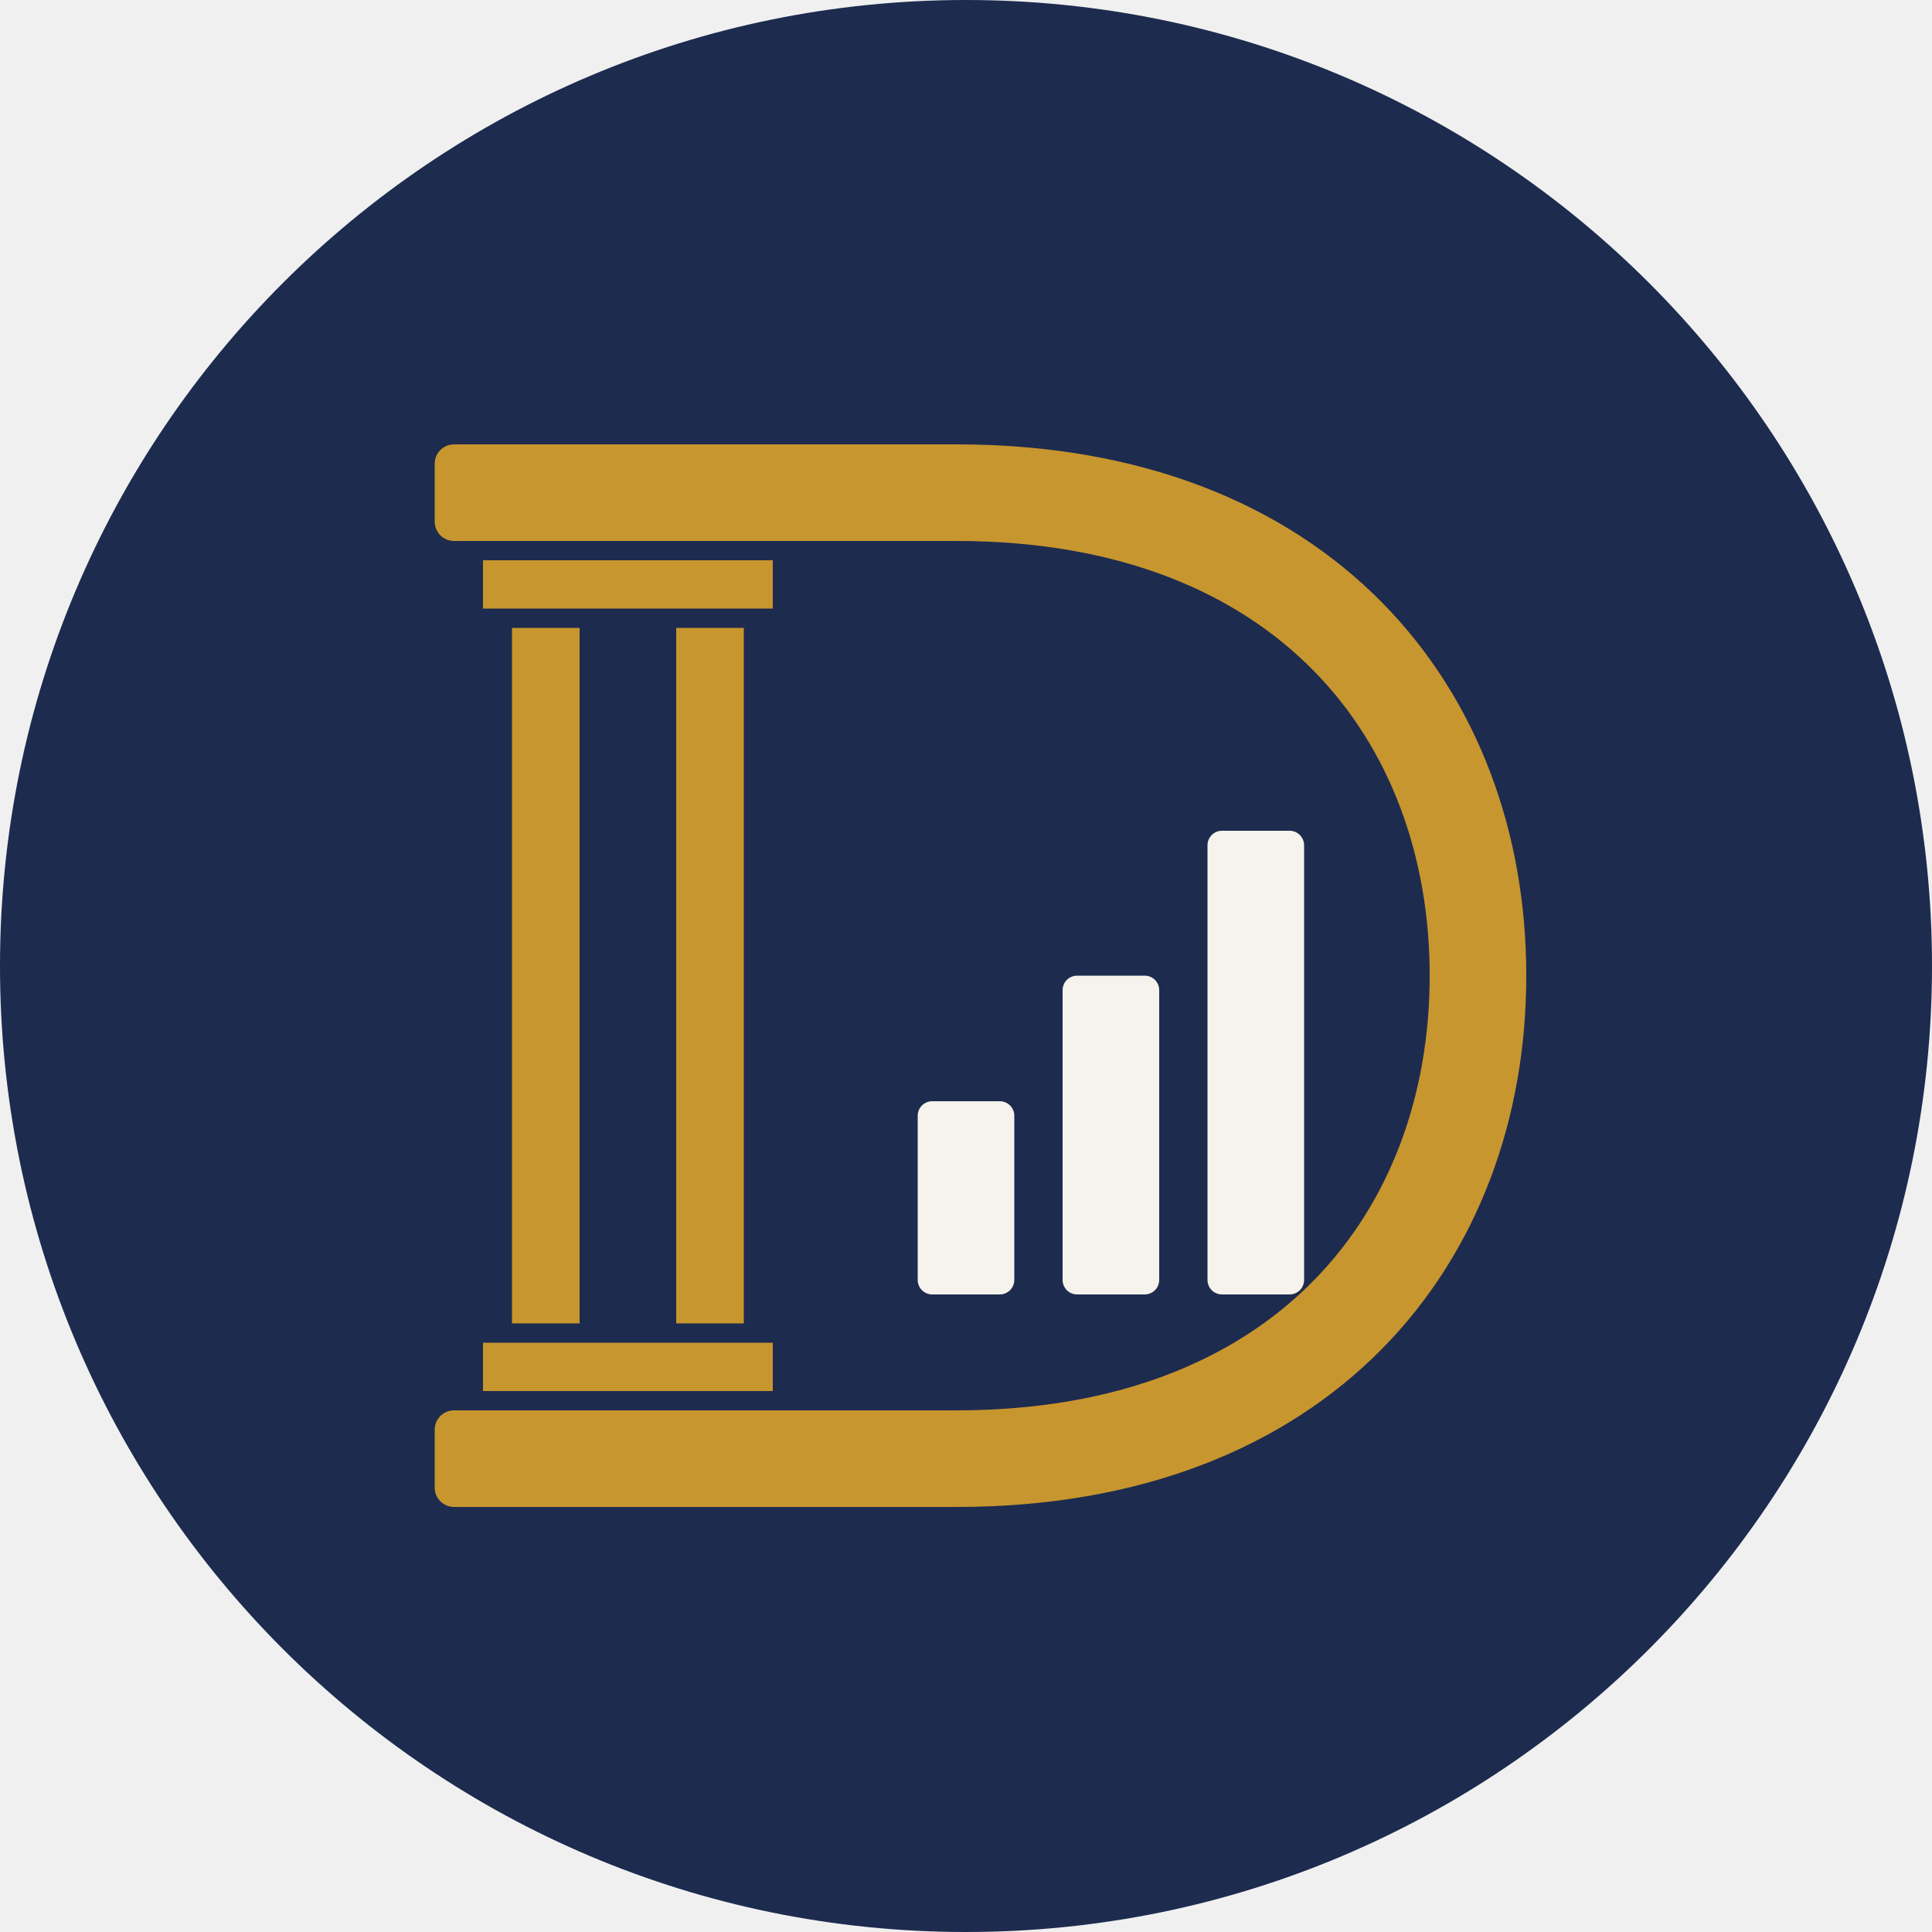
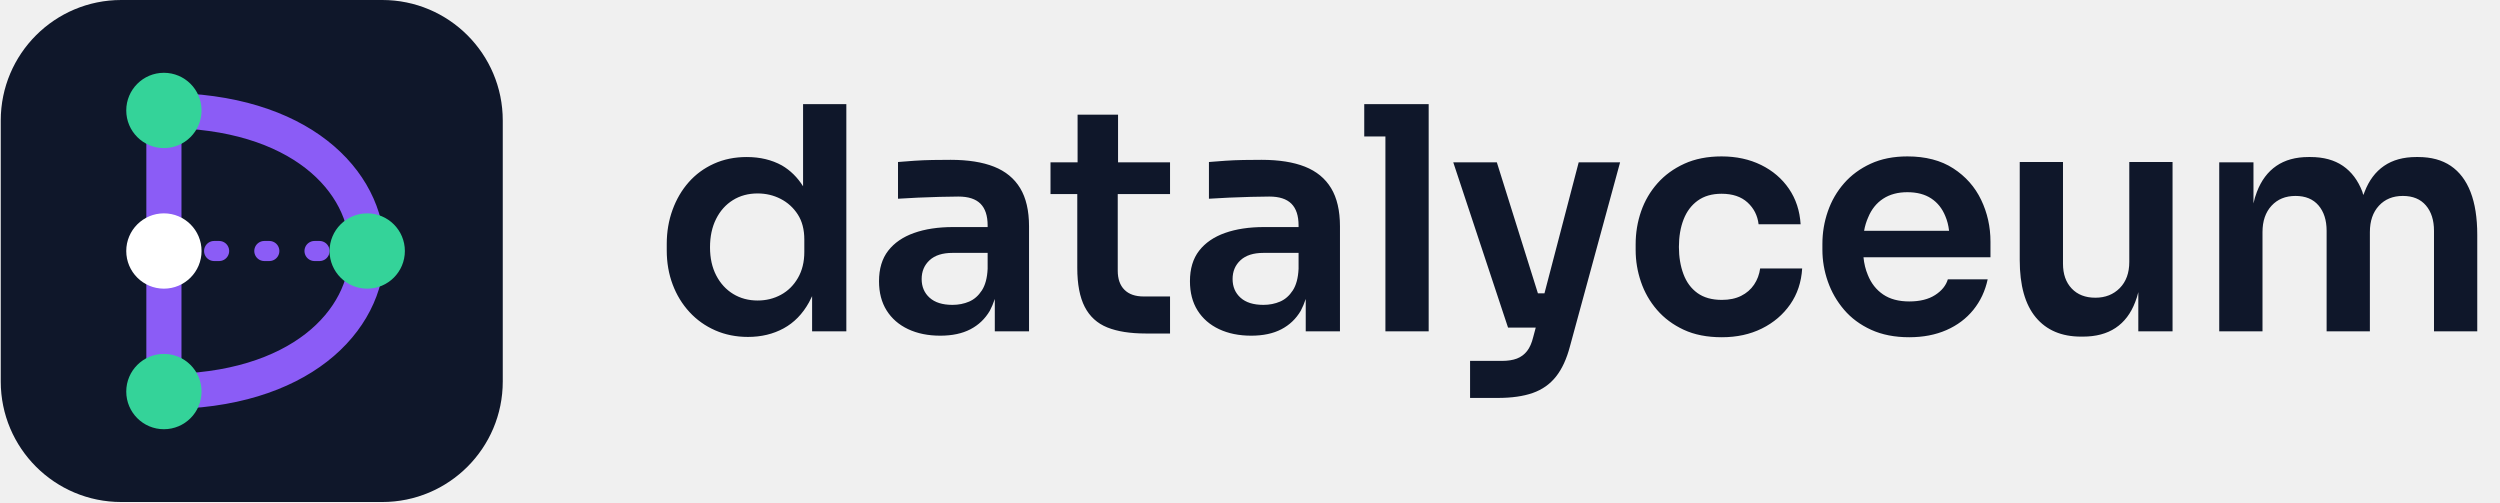
- <svg xmlns="http://www.w3.org/2000/svg" viewBox="0 0 200 200" width="200" height="200">
-   <circle cx="100" cy="100" r="100" fill="#1d2b4f" />
-   <g transform="translate(-5 0)">
-     <g fill="#c8962e">
-       <rect x="50" y="46" width="40" height="10" rx="2" />
-       <rect x="55" y="58" width="30" height="5" />
-       <rect x="58" y="65" width="7" height="72" />
-       <rect x="75" y="65" width="7" height="72" />
-       <rect x="55" y="139" width="30" height="5" />
-       <rect x="50" y="146" width="40" height="10" rx="2" />
-     </g>
-     <path d="M 82 51 H 104 C 140 51 158 74 158 101 C 158 128 140 151 104 151 H 82" fill="none" stroke="#c8962e" stroke-width="10" stroke-linecap="butt" />
-     <g fill="#f6f3ec">
-       <rect x="100" y="114" width="10" height="20" rx="1.5" />
-       <rect x="115" y="101" width="10" height="33" rx="1.5" />
-       <rect x="130" y="86" width="10" height="48" rx="1.5" />
+ <svg xmlns="http://www.w3.org/2000/svg" viewBox="0 0 497.7 100.0" width="498" height="100" role="img" aria-label="Datalyceum">
+   <g>
+     <rect width="100" height="100" rx="24" fill="#0F172A" />
+     <g transform="translate(2.5 0)">
+       <path d="M30 22V78M30 22C84 22 84 78 30 78" fill="none" stroke="#8B5CF6" stroke-width="7" stroke-linecap="round" />
+       <path d="M30 50H70" fill="none" stroke="#8B5CF6" stroke-width="4" stroke-linecap="round" stroke-dasharray="1 9" />
+       <circle cx="30" cy="22" r="7.5" fill="#34D399" />
+       <circle cx="30" cy="78" r="7.5" fill="#34D399" />
+       <circle cx="70.5" cy="50" r="7.5" fill="#34D399" />
+       <circle cx="30" cy="50" r="7.5" fill="#FFFFFF" />
    </g>
  </g>
+   <g transform="translate(130 5.86) scale(0.62)">
+     <path d="M30.4 98.8Q24.7 98.8 19.9 96.7Q15.1 94.6 11.6 90.8Q8.1 87.0 6.2 81.95Q4.3 76.9 4.3 71.0V68.9Q4.3 63.1 6.15 58.0Q8.0 52.9 11.35 49.1Q14.7 45.3 19.45 43.15Q24.2 41.0 30.0 41.0Q36.4 41.0 41.3 43.7Q45.4 46.1 48.1 50.4V24.0H62.0V97.0H51.0V85.7Q50.5 86.8 50.0 87.7Q46.9 93.3 41.85 96.05Q36.8 98.8 30.4 98.8ZM33.5 87.1Q37.6 87.1 41.0 85.25Q44.4 83.4 46.45 79.85Q48.5 76.3 48.5 71.5V67.5Q48.5 62.7 46.4 59.45Q44.3 56.2 40.9 54.45Q37.5 52.7 33.5 52.7Q29.0 52.7 25.55 54.85Q22.1 57.0 20.15 60.9Q18.2 64.8 18.2 70.0Q18.2 75.2 20.2 79.05Q22.2 82.9 25.65 85.0Q29.1 87.1 33.5 87.1ZM109.7 97.0V86.6Q109.0 88.7 108.1 90.4Q105.8 94.3 101.85 96.35Q97.9 98.4 92.2 98.4Q86.3 98.4 81.85 96.3Q77.4 94.2 74.95 90.3Q72.5 86.4 72.5 80.9Q72.5 74.9 75.45 71.1Q78.4 67.3 83.75 65.4Q89.1 63.5 96.3 63.5H107.4V63.0Q107.4 58.3 105.1 56.0Q102.8 53.7 98.0 53.7Q95.5 53.7 92.0 53.8Q88.5 53.9 84.95 54.05Q81.4 54.2 78.6 54.4V42.6Q80.9 42.4 83.8 42.2Q86.7 42.0 89.75 41.95Q92.8 41.9 95.5 41.9Q103.9 41.9 109.45 44.1Q115.0 46.3 117.85 51.0Q120.7 55.7 120.7 63.3V97.0ZM107.4 71.8H96.1Q91.3 71.8 88.75 74.15Q86.2 76.5 86.2 80.2Q86.2 83.9 88.75 86.2Q91.3 88.5 96.1 88.5Q99.0 88.5 101.45 87.45Q103.9 86.4 105.55 83.85Q107.2 81.3 107.4 76.9ZM158.2 97.7Q150.7 97.7 145.85 95.75Q141 93.8 138.6 89.15Q136.2 84.5 136.2 76.6V52.9H127.6V42.7H136.3V27.4H149.3V42.7H166V52.9H149.2V77.5Q149.2 81.5 151.35 83.65Q153.5 85.8 157.5 85.8H166V97.7ZM209.6 97.0V86.6Q208.9 88.7 208.0 90.4Q205.7 94.3 201.75 96.35Q197.8 98.4 192.1 98.4Q186.2 98.4 181.75 96.3Q177.3 94.2 174.85 90.3Q172.4 86.4 172.4 80.9Q172.4 74.9 175.35 71.1Q178.3 67.3 183.65 65.4Q189.0 63.5 196.2 63.5H207.3V63.0Q207.3 58.3 205.0 56.0Q202.7 53.7 197.9 53.7Q195.4 53.7 191.9 53.8Q188.4 53.9 184.85 54.05Q181.3 54.2 178.5 54.4V42.6Q180.8 42.4 183.7 42.2Q186.6 42.0 189.65 41.95Q192.7 41.9 195.4 41.9Q203.8 41.9 209.35 44.1Q214.9 46.3 217.75 51.0Q220.6 55.7 220.6 63.3V97.0ZM207.3 71.8H196.0Q191.2 71.8 188.65 74.15Q186.1 76.5 186.1 80.2Q186.1 83.9 188.65 86.2Q191.2 88.5 196.0 88.5Q198.9 88.5 201.35 87.45Q203.8 86.4 205.45 83.85Q207.1 81.3 207.3 76.9ZM235.2 97.0V34.4H228.4V24.0H249.1V97.0ZM262.4 118.4V106.5H272.6Q275.5 106.5 277.45 105.75Q279.4 105.0 280.7 103.35Q282.0 101.7 282.7 98.8L283.5 95.8H274.6L257.0 42.7H271.0L284.2 84.8H286.3L297.3 42.7H310.6L294.5 101.8Q292.9 107.9 290.0 111.55Q287.1 115.2 282.55 116.8Q278.0 118.4 271.3 118.4ZM343.3 98.9Q336.2 98.9 331.05 96.5Q325.9 94.1 322.45 90.1Q319.0 86.1 317.3 81.1Q315.6 76.1 315.6 70.9V69.0Q315.6 63.5 317.35 58.45Q319.1 53.4 322.6 49.45Q326.1 45.5 331.25 43.15Q336.4 40.8 343.2 40.8Q350.3 40.8 355.9 43.55Q361.5 46.3 364.85 51.2Q368.2 56.1 368.6 62.6H355.1Q354.6 58.4 351.55 55.6Q348.5 52.8 343.2 52.8Q338.6 52.8 335.55 55.0Q332.5 57.2 331.0 61.05Q329.5 64.9 329.5 69.9Q329.5 74.7 330.95 78.6Q332.4 82.5 335.45 84.7Q338.5 86.9 343.3 86.9Q346.9 86.9 349.5 85.6Q352.1 84.3 353.65 82.0Q355.2 79.7 355.6 76.8H369.1Q368.7 83.4 365.25 88.35Q361.8 93.3 356.15 96.1Q350.5 98.9 343.3 98.9ZM403.5 98.9Q396.5 98.9 391.25 96.5Q386.0 94.1 382.55 90.05Q379.1 86.0 377.35 81.0Q375.6 76.0 375.6 70.8V68.9Q375.6 63.5 377.35 58.45Q379.1 53.4 382.55 49.45Q386.0 45.5 391.1 43.15Q396.2 40.8 402.9 40.8Q411.7 40.8 417.65 44.65Q423.6 48.5 426.6 54.75Q429.6 61.0 429.6 68.2V73.2H388.8Q389.1 76.3 390.2 78.9Q391.8 82.9 395.1 85.15Q398.4 87.4 403.5 87.4Q408.6 87.4 411.8 85.35Q415.0 83.3 415.9 80.3H428.7Q427.5 85.9 424.1 90.1Q420.7 94.3 415.45 96.6Q410.2 98.9 403.5 98.9ZM389.0 64.7H416.3Q416.0 62.1 415.1 60.0Q413.6 56.3 410.55 54.3Q407.5 52.3 402.9 52.3Q398.3 52.3 395.1 54.4Q391.9 56.5 390.3 60.4Q389.4 62.4 389.0 64.7ZM458.7 98.7Q449.3 98.7 444.15 92.5Q439.0 86.3 439.0 74.1V42.6H452.9V75.3Q452.9 80.3 455.7 83.25Q458.5 86.2 463.3 86.2Q468.1 86.2 471.15 83.1Q474.2 80.0 474.2 74.7V42.6H488.1V97.0H477.1V84.4Q476.7 86.1 476.1 87.6Q474.0 93.1 469.8 95.9Q465.6 98.7 459.3 98.7ZM503.1 97.0V42.7H514.1V55.9Q514.5 54.0 515.2 52.2Q517.3 46.7 521.45 43.85Q525.6 41.0 531.8 41.0H532.4Q538.7 41.0 542.85 43.85Q547.0 46.7 549.1 52.2Q549.2 52.7 549.4 53.2Q549.6 52.7 549.8 52.2Q551.9 46.7 556.05 43.85Q560.2 41.0 566.4 41.0H567.0Q573.3 41.0 577.5 43.85Q581.7 46.7 583.85 52.25Q586.0 57.8 586.0 66.0V97.0H572.1V64.7Q572.1 59.6 569.5 56.55Q566.9 53.5 562.1 53.5Q557.3 53.5 554.4 56.65Q551.5 59.8 551.5 65.1V97.0H537.6V64.7Q537.6 59.6 535.0 56.55Q532.4 53.5 527.6 53.5Q522.8 53.5 519.9 56.65Q517.0 59.8 517.0 65.1V97.0Z" fill="#0F172A" />
+   </g>
</svg>
